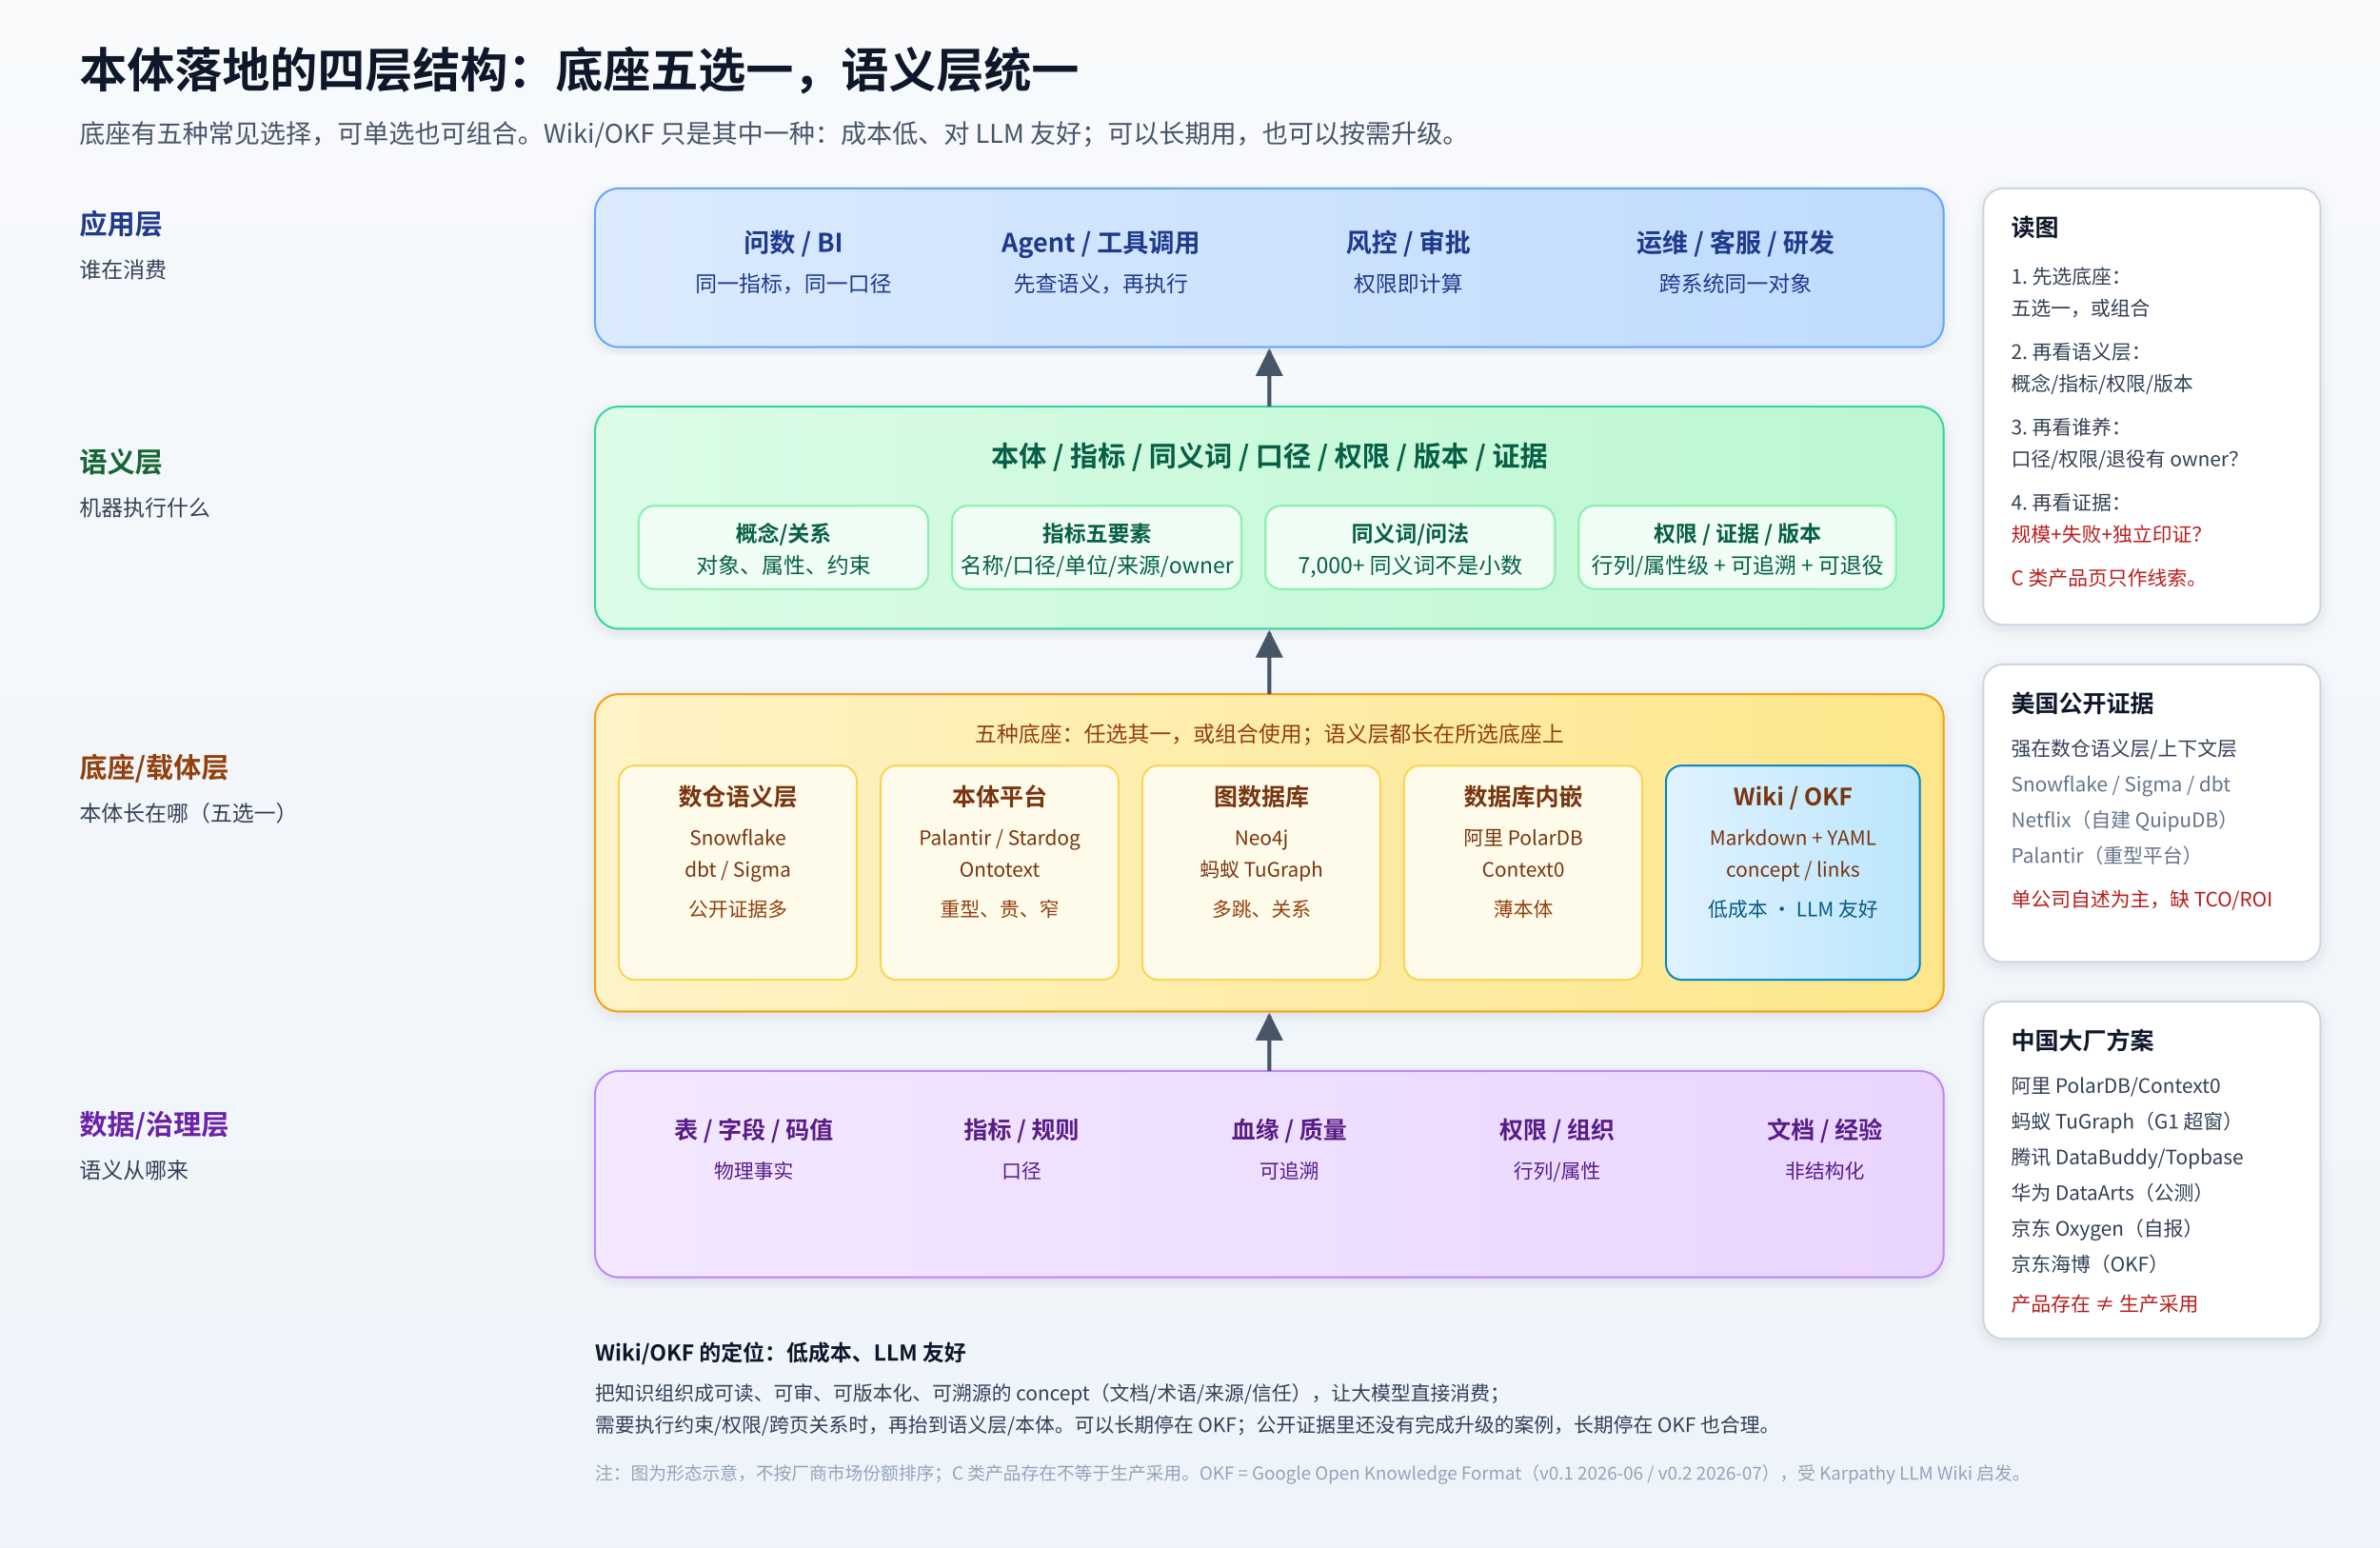
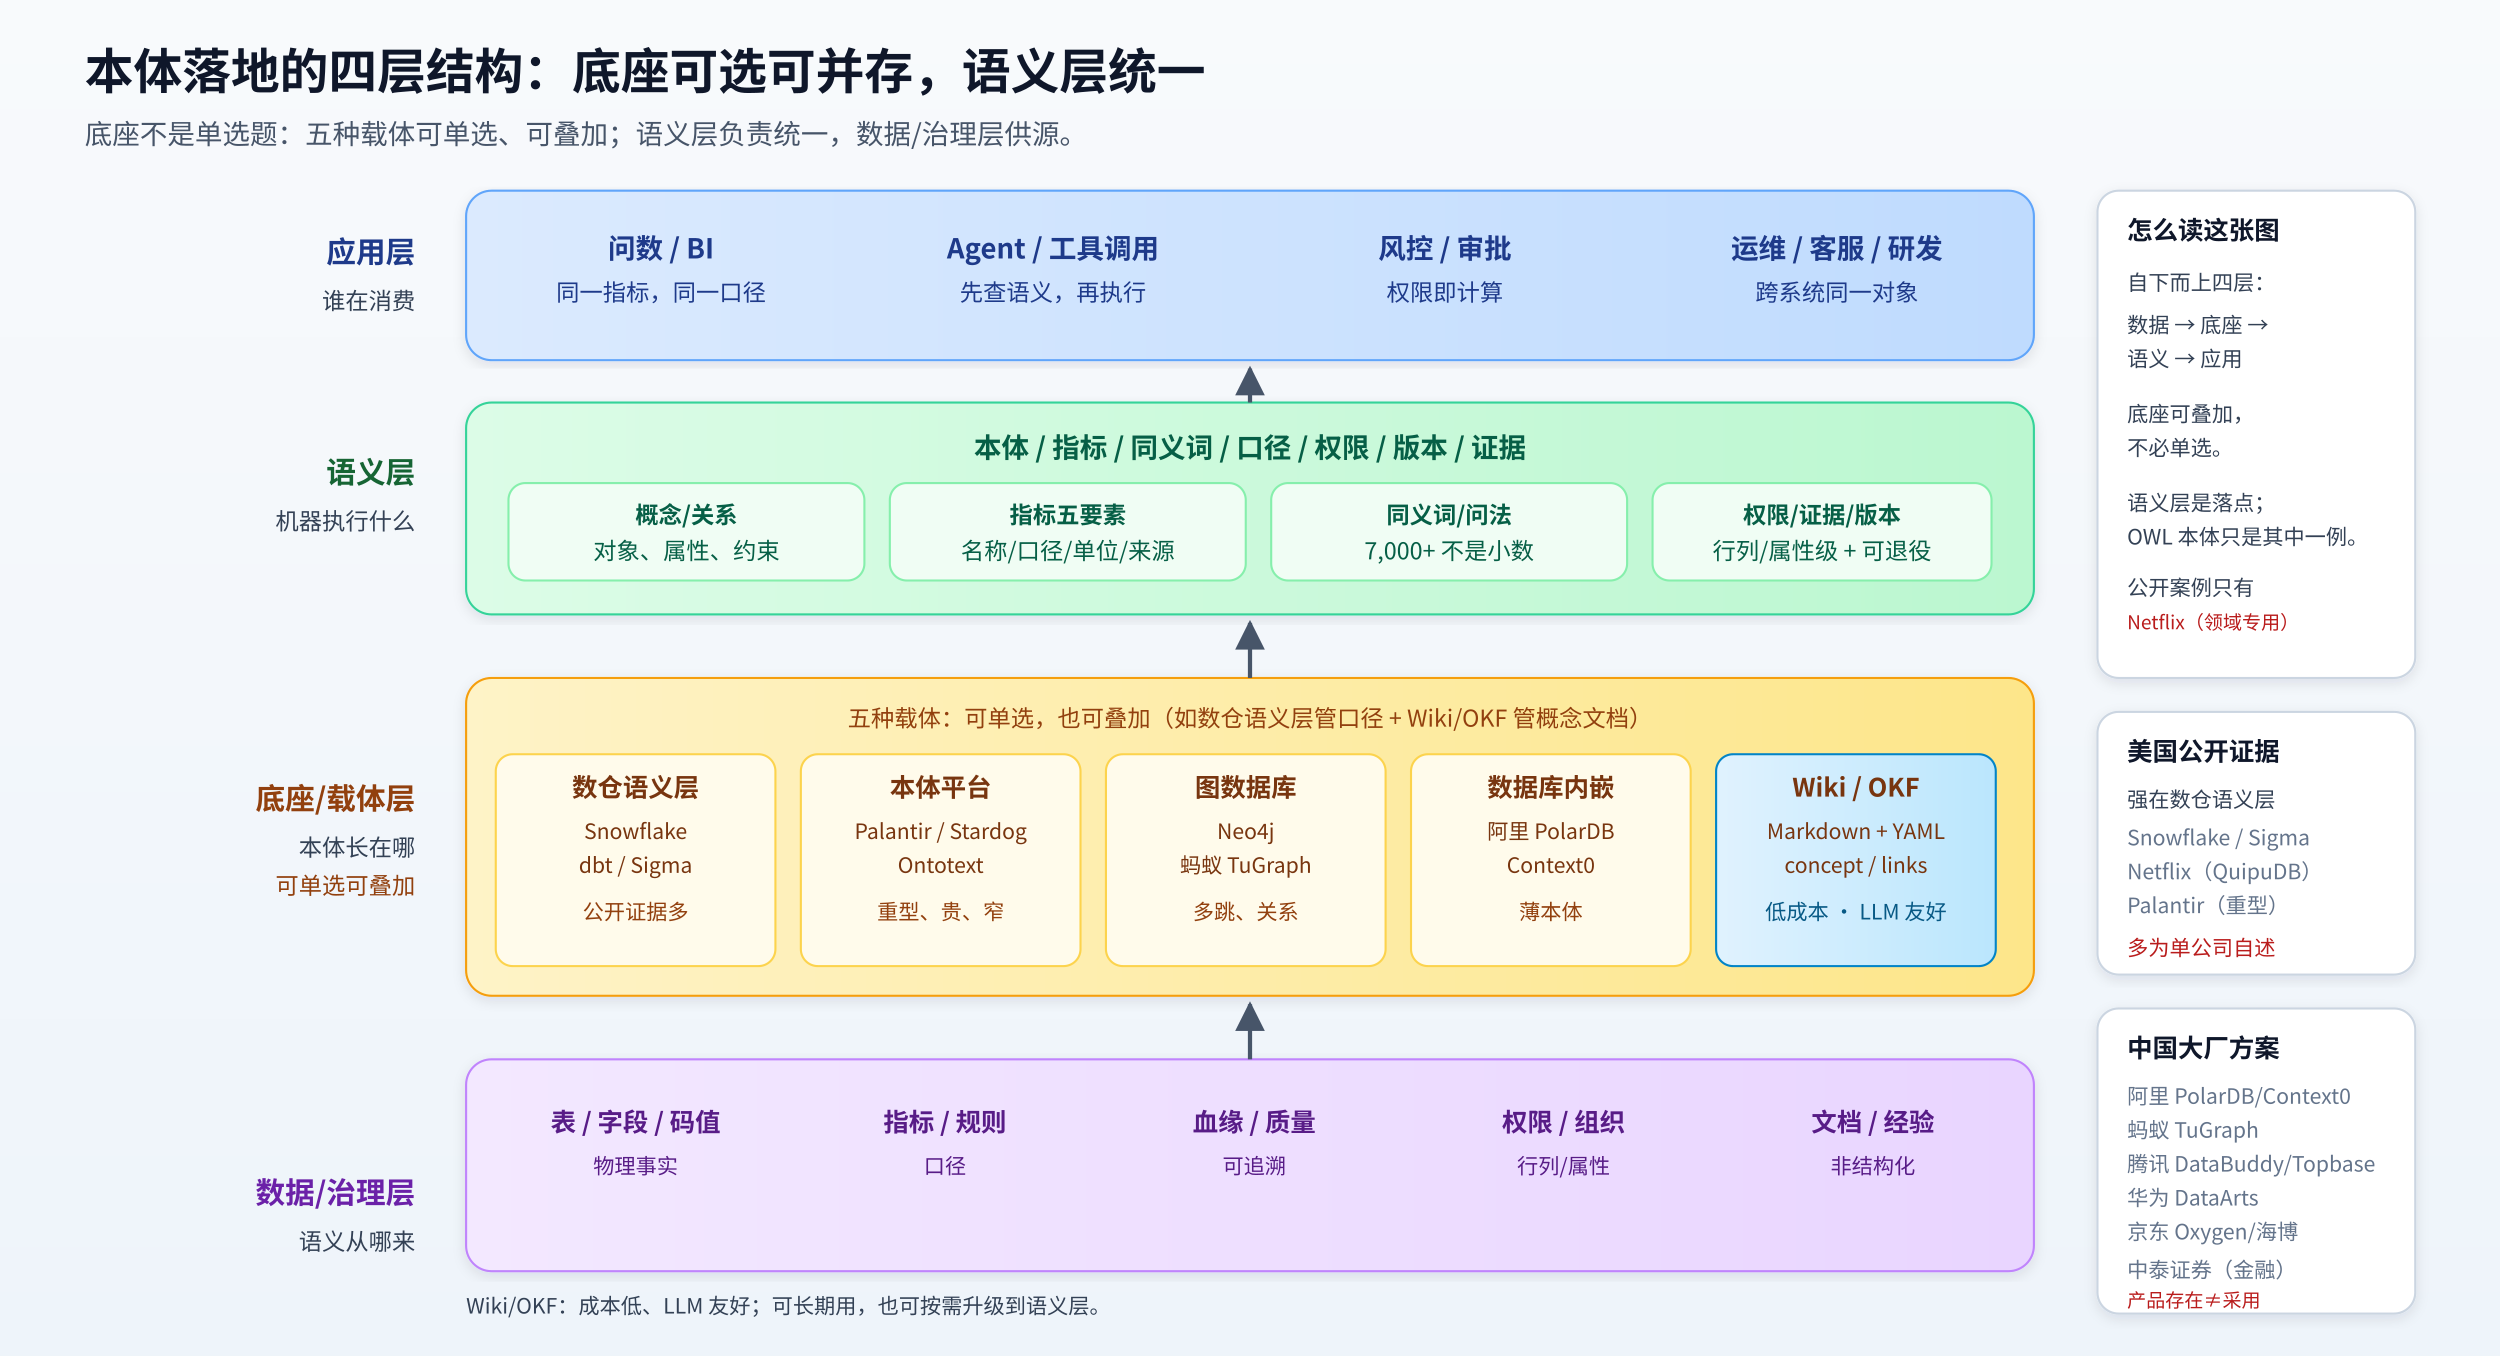
- <svg xmlns="http://www.w3.org/2000/svg" width="1200" height="780" viewBox="0 0 1200 780" role="img" aria-labelledby="title desc">
+ <svg xmlns="http://www.w3.org/2000/svg" width="1180" height="640" viewBox="0 0 1180 640" role="img" aria-labelledby="title desc">
  <defs>
    <linearGradient id="bg" x1="0" y1="0" x2="0" y2="1">
      <stop offset="0" stop-color="#f8fafc" />
      <stop offset="1" stop-color="#eef4fa" />
    </linearGradient>
    <linearGradient id="app" x1="0" y1="0" x2="1" y2="0">
      <stop offset="0" stop-color="#dbeafe" />
      <stop offset="1" stop-color="#bfdbfe" />
    </linearGradient>
    <linearGradient id="sem" x1="0" y1="0" x2="1" y2="0">
      <stop offset="0" stop-color="#dcfce7" />
      <stop offset="1" stop-color="#bbf7d0" />
    </linearGradient>
    <linearGradient id="plat" x1="0" y1="0" x2="1" y2="0">
      <stop offset="0" stop-color="#fef3c7" />
      <stop offset="1" stop-color="#fde68a" />
    </linearGradient>
    <linearGradient id="okf" x1="0" y1="0" x2="1" y2="0">
      <stop offset="0" stop-color="#e0f2fe" />
      <stop offset="1" stop-color="#bae6fd" />
    </linearGradient>
    <linearGradient id="data" x1="0" y1="0" x2="1" y2="0">
      <stop offset="0" stop-color="#f3e8ff" />
      <stop offset="1" stop-color="#e9d5ff" />
    </linearGradient>
    <filter id="shadow" x="-5%" y="-5%" width="110%" height="110%">
      <feDropShadow dx="0" dy="2" stdDeviation="3" flood-color="#0f172a" flood-opacity="0.10" />
    </filter>
    <marker id="arrow" viewBox="0 0 10 10" refX="9" refY="5" markerWidth="7" markerHeight="7" orient="auto-start-reverse">
      <path d="M 0 0 L 10 5 L 0 10 z" fill="#475569" />
    </marker>
  </defs>
-   <rect width="1200" height="780" fill="url(#bg)" />
-   <text x="40" y="44" font-family="PingFang SC, Noto Sans CJK SC, Microsoft YaHei, sans-serif" font-size="24" font-weight="700" fill="#0f172a">本体落地的四层结构：底座五选一，语义层统一</text>
-   <text x="40" y="72" font-family="PingFang SC, Noto Sans CJK SC, Microsoft YaHei, sans-serif" font-size="13" fill="#475569">底座有五种常见选择，可单选也可组合。Wiki/OKF 只是其中一种：成本低、对 LLM 友好；可以长期用，也可以按需升级。</text>
-   <g font-family="PingFang SC, Noto Sans CJK SC, Microsoft YaHei, sans-serif">
-     <text x="40" y="118" font-size="14" font-weight="700" fill="#1e3a8a">应用层</text>
-     <text x="40" y="140" font-size="11" fill="#334155">谁在消费</text>
-     <text x="40" y="238" font-size="14" font-weight="700" fill="#166534">语义层</text>
-     <text x="40" y="260" font-size="11" fill="#334155">机器执行什么</text>
-     <text x="40" y="392" font-size="14" font-weight="700" fill="#92400e">底座/载体层</text>
-     <text x="40" y="414" font-size="11" fill="#334155">本体长在哪（五选一）</text>
-     <text x="40" y="572" font-size="14" font-weight="700" fill="#6b21a8">数据/治理层</text>
-     <text x="40" y="594" font-size="11" fill="#334155">语义从哪来</text>
+   <rect width="1180" height="640" fill="url(#bg)" />
+   <text x="40" y="42" font-family="PingFang SC, Noto Sans CJK SC, Microsoft YaHei, sans-serif" font-size="23" font-weight="700" fill="#0f172a">本体落地的四层结构：底座可选可并存，语义层统一</text>
+   <text x="40" y="68" font-family="PingFang SC, Noto Sans CJK SC, Microsoft YaHei, sans-serif" font-size="13" fill="#475569">底座不是单选题：五种载体可单选、可叠加；语义层负责统一，数据/治理层供源。</text>
+   <g font-family="PingFang SC, Noto Sans CJK SC, Microsoft YaHei, sans-serif" text-anchor="end">
+     <text x="196" y="124" font-size="14" font-weight="700" fill="#1e3a8a">应用层</text>
+     <text x="196" y="146" font-size="11" fill="#334155">谁在消费</text>
+     <text x="196" y="228" font-size="14" font-weight="700" fill="#166534">语义层</text>
+     <text x="196" y="250" font-size="11" fill="#334155">机器执行什么</text>
+     <text x="196" y="382" font-size="14" font-weight="700" fill="#92400e">底座/载体层</text>
+     <text x="196" y="404" font-size="11" fill="#334155">本体长在哪</text>
+     <text x="196" y="422" font-size="11" fill="#92400e">可单选可叠加</text>
+     <text x="196" y="568" font-size="14" font-weight="700" fill="#6b21a8">数据/治理层</text>
+     <text x="196" y="590" font-size="11" fill="#334155">语义从哪来</text>
  </g>
-   <rect x="300" y="95" width="680" height="80" rx="12" fill="url(#app)" stroke="#60a5fa" filter="url(#shadow)" />
+   <rect x="220" y="90" width="740" height="80" rx="12" fill="url(#app)" stroke="#60a5fa" filter="url(#shadow)" />
  <g font-family="PingFang SC, Noto Sans CJK SC, Microsoft YaHei, sans-serif" font-size="13" fill="#1e3a8a" text-anchor="middle">
-     <text x="400" y="127" font-weight="700">问数 / BI</text>
-     <text x="400" y="147" font-size="11">同一指标，同一口径</text>
-     <text x="555" y="127" font-weight="700">Agent / 工具调用</text>
-     <text x="555" y="147" font-size="11">先查语义，再执行</text>
-     <text x="710" y="127" font-weight="700">风控 / 审批</text>
-     <text x="710" y="147" font-size="11">权限即计算</text>
-     <text x="875" y="127" font-weight="700">运维 / 客服 / 研发</text>
-     <text x="875" y="147" font-size="11">跨系统同一对象</text>
+     <text x="312" y="122" font-weight="700">问数 / BI</text>
+     <text x="312" y="142" font-size="11">同一指标，同一口径</text>
+     <text x="497" y="122" font-weight="700">Agent / 工具调用</text>
+     <text x="497" y="142" font-size="11">先查语义，再执行</text>
+     <text x="682" y="122" font-weight="700">风控 / 审批</text>
+     <text x="682" y="142" font-size="11">权限即计算</text>
+     <text x="867" y="122" font-weight="700">运维 / 客服 / 研发</text>
+     <text x="867" y="142" font-size="11">跨系统同一对象</text>
  </g>
-   <rect x="300" y="205" width="680" height="112" rx="12" fill="url(#sem)" stroke="#34d399" filter="url(#shadow)" />
+   <rect x="220" y="190" width="740" height="100" rx="12" fill="url(#sem)" stroke="#34d399" filter="url(#shadow)" />
  <g font-family="PingFang SC, Noto Sans CJK SC, Microsoft YaHei, sans-serif" text-anchor="middle">
-     <text x="640" y="235" font-size="14" font-weight="700" fill="#065f46">本体 / 指标 / 同义词 / 口径 / 权限 / 版本 / 证据</text>
+     <text x="590" y="216" font-size="13" font-weight="700" fill="#065f46">本体 / 指标 / 同义词 / 口径 / 权限 / 版本 / 证据</text>
    <g font-size="11" fill="#065f46">
-       <rect x="322" y="255" width="146" height="42" rx="8" fill="#f0fdf4" stroke="#86efac" />
-       <text x="395" y="273" font-weight="700">概念/关系</text>
-       <text x="395" y="289">对象、属性、约束</text>
-       <rect x="480" y="255" width="146" height="42" rx="8" fill="#f0fdf4" stroke="#86efac" />
-       <text x="553" y="273" font-weight="700">指标五要素</text>
-       <text x="553" y="289">名称/口径/单位/来源/owner</text>
-       <rect x="638" y="255" width="146" height="42" rx="8" fill="#f0fdf4" stroke="#86efac" />
-       <text x="711" y="273" font-weight="700">同义词/问法</text>
-       <text x="711" y="289">7,000+ 同义词不是小数</text>
-       <rect x="796" y="255" width="160" height="42" rx="8" fill="#f0fdf4" stroke="#86efac" />
-       <text x="876" y="273" font-weight="700">权限 / 证据 / 版本</text>
-       <text x="876" y="289">行列/属性级 + 可追溯 + 可退役</text>
+       <rect x="240" y="228" width="168" height="46" rx="8" fill="#f0fdf4" stroke="#86efac" />
+       <text x="324" y="247" font-weight="700">概念/关系</text>
+       <text x="324" y="264">对象、属性、约束</text>
+       <rect x="420" y="228" width="168" height="46" rx="8" fill="#f0fdf4" stroke="#86efac" />
+       <text x="504" y="247" font-weight="700">指标五要素</text>
+       <text x="504" y="264">名称/口径/单位/来源</text>
+       <rect x="600" y="228" width="168" height="46" rx="8" fill="#f0fdf4" stroke="#86efac" />
+       <text x="684" y="247" font-weight="700">同义词/问法</text>
+       <text x="684" y="264">7,000+ 不是小数</text>
+       <rect x="780" y="228" width="160" height="46" rx="8" fill="#f0fdf4" stroke="#86efac" />
+       <text x="860" y="247" font-weight="700">权限/证据/版本</text>
+       <text x="860" y="264">行列/属性级 + 可退役</text>
    </g>
  </g>
-   <rect x="300" y="350" width="680" height="160" rx="12" fill="url(#plat)" stroke="#f59e0b" filter="url(#shadow)" />
-   <text x="640" y="374" font-family="PingFang SC, Noto Sans CJK SC, Microsoft YaHei, sans-serif" font-size="11" fill="#92400e" text-anchor="middle">五种底座：任选其一，或组合使用；语义层都长在所选底座上</text>
+   <rect x="220" y="320" width="740" height="150" rx="12" fill="url(#plat)" stroke="#f59e0b" filter="url(#shadow)" />
+   <text x="590" y="343" font-family="PingFang SC, Noto Sans CJK SC, Microsoft YaHei, sans-serif" font-size="11" fill="#92400e" text-anchor="middle">五种载体：可单选，也可叠加（如数仓语义层管口径 + Wiki/OKF 管概念文档）</text>
  <g font-family="PingFang SC, Noto Sans CJK SC, Microsoft YaHei, sans-serif" font-size="10" fill="#78350f" text-anchor="middle">
-     <rect x="312" y="386" width="120" height="108" rx="8" fill="#fffbeb" stroke="#fcd34d" />
-     <text x="372" y="406" font-size="12" font-weight="700">数仓语义层</text>
-     <text x="372" y="426">Snowflake</text>
-     <text x="372" y="442">dbt / Sigma</text>
-     <text x="372" y="462" fill="#92400e">公开证据多</text>
-     <rect x="444" y="386" width="120" height="108" rx="8" fill="#fffbeb" stroke="#fcd34d" />
-     <text x="504" y="406" font-size="12" font-weight="700">本体平台</text>
-     <text x="504" y="426">Palantir / Stardog</text>
-     <text x="504" y="442">Ontotext</text>
-     <text x="504" y="462" fill="#92400e">重型、贵、窄</text>
-     <rect x="576" y="386" width="120" height="108" rx="8" fill="#fffbeb" stroke="#fcd34d" />
-     <text x="636" y="406" font-size="12" font-weight="700">图数据库</text>
-     <text x="636" y="426">Neo4j</text>
-     <text x="636" y="442">蚂蚁 TuGraph</text>
-     <text x="636" y="462" fill="#92400e">多跳、关系</text>
-     <rect x="708" y="386" width="120" height="108" rx="8" fill="#fffbeb" stroke="#fcd34d" />
-     <text x="768" y="406" font-size="12" font-weight="700">数据库内嵌</text>
-     <text x="768" y="426">阿里 PolarDB</text>
-     <text x="768" y="442">Context0</text>
-     <text x="768" y="462" fill="#92400e">薄本体</text>
-     <rect x="840" y="386" width="128" height="108" rx="8" fill="url(#okf)" stroke="#0284c7" />
-     <text x="904" y="406" font-size="12" font-weight="700">Wiki / OKF</text>
-     <text x="904" y="426">Markdown + YAML</text>
-     <text x="904" y="442">concept / links</text>
-     <text x="904" y="462" fill="#075985">低成本 · LLM 友好</text>
+     <rect x="234" y="356" width="132" height="100" rx="8" fill="#fffbeb" stroke="#fcd34d" />
+     <text x="300" y="376" font-size="12" font-weight="700">数仓语义层</text>
+     <text x="300" y="396">Snowflake</text>
+     <text x="300" y="412">dbt / Sigma</text>
+     <text x="300" y="434" fill="#92400e">公开证据多</text>
+     <rect x="378" y="356" width="132" height="100" rx="8" fill="#fffbeb" stroke="#fcd34d" />
+     <text x="444" y="376" font-size="12" font-weight="700">本体平台</text>
+     <text x="444" y="396">Palantir / Stardog</text>
+     <text x="444" y="412">Ontotext</text>
+     <text x="444" y="434" fill="#92400e">重型、贵、窄</text>
+     <rect x="522" y="356" width="132" height="100" rx="8" fill="#fffbeb" stroke="#fcd34d" />
+     <text x="588" y="376" font-size="12" font-weight="700">图数据库</text>
+     <text x="588" y="396">Neo4j</text>
+     <text x="588" y="412">蚂蚁 TuGraph</text>
+     <text x="588" y="434" fill="#92400e">多跳、关系</text>
+     <rect x="666" y="356" width="132" height="100" rx="8" fill="#fffbeb" stroke="#fcd34d" />
+     <text x="732" y="376" font-size="12" font-weight="700">数据库内嵌</text>
+     <text x="732" y="396">阿里 PolarDB</text>
+     <text x="732" y="412">Context0</text>
+     <text x="732" y="434" fill="#92400e">薄本体</text>
+     <rect x="810" y="356" width="132" height="100" rx="8" fill="url(#okf)" stroke="#0284c7" />
+     <text x="876" y="376" font-size="12" font-weight="700">Wiki / OKF</text>
+     <text x="876" y="396">Markdown + YAML</text>
+     <text x="876" y="412">concept / links</text>
+     <text x="876" y="434" fill="#075985">低成本 · LLM 友好</text>
  </g>
-   <rect x="300" y="540" width="680" height="104" rx="12" fill="url(#data)" stroke="#c084fc" filter="url(#shadow)" />
+   <rect x="220" y="500" width="740" height="100" rx="12" fill="url(#data)" stroke="#c084fc" filter="url(#shadow)" />
  <g font-family="PingFang SC, Noto Sans CJK SC, Microsoft YaHei, sans-serif" font-size="12" fill="#581c87" text-anchor="middle">
-     <text x="380" y="574" font-weight="700">表 / 字段 / 码值</text>
-     <text x="380" y="594" font-size="10">物理事实</text>
-     <text x="515" y="574" font-weight="700">指标 / 规则</text>
-     <text x="515" y="594" font-size="10">口径</text>
-     <text x="650" y="574" font-weight="700">血缘 / 质量</text>
-     <text x="650" y="594" font-size="10">可追溯</text>
-     <text x="785" y="574" font-weight="700">权限 / 组织</text>
-     <text x="785" y="594" font-size="10">行列/属性</text>
-     <text x="920" y="574" font-weight="700">文档 / 经验</text>
-     <text x="920" y="594" font-size="10">非结构化</text>
+     <text x="300" y="534" font-weight="700">表 / 字段 / 码值</text>
+     <text x="300" y="554" font-size="10">物理事实</text>
+     <text x="446" y="534" font-weight="700">指标 / 规则</text>
+     <text x="446" y="554" font-size="10">口径</text>
+     <text x="592" y="534" font-weight="700">血缘 / 质量</text>
+     <text x="592" y="554" font-size="10">可追溯</text>
+     <text x="738" y="534" font-weight="700">权限 / 组织</text>
+     <text x="738" y="554" font-size="10">行列/属性</text>
+     <text x="884" y="534" font-weight="700">文档 / 经验</text>
+     <text x="884" y="554" font-size="10">非结构化</text>
  </g>
  <g stroke="#475569" stroke-width="2" marker-end="url(#arrow)" fill="none">
-     <line x1="640" y1="540" x2="640" y2="512" />
-     <line x1="640" y1="350" x2="640" y2="319" />
-     <line x1="640" y1="205" x2="640" y2="177" />
+     <line x1="590" y1="500" x2="590" y2="474" />
+     <line x1="590" y1="320" x2="590" y2="294" />
+     <line x1="590" y1="190" x2="590" y2="174" />
  </g>
+   <text x="220" y="620" font-family="PingFang SC, Noto Sans CJK SC, Microsoft YaHei, sans-serif" font-size="10" fill="#334155">Wiki/OKF：成本低、LLM 友好；可长期用，也可按需升级到语义层。</text>
  <g font-family="PingFang SC, Noto Sans CJK SC, Microsoft YaHei, sans-serif">
-     <text x="300" y="686" font-size="11" fill="#0f172a" font-weight="700">Wiki/OKF 的定位：低成本、LLM 友好</text>
-     <text x="300" y="706" font-size="10" fill="#334155">把知识组织成可读、可审、可版本化、可溯源的 concept（文档/术语/来源/信任），让大模型直接消费；</text>
-     <text x="300" y="722" font-size="10" fill="#334155">需要执行约束/权限/跨页关系时，再抬到语义层/本体。可以长期停在 OKF；公开证据里还没有完成升级的案例，长期停在 OKF 也合理。</text>
-     <text x="300" y="746" font-size="9" fill="#94a3b8">注：图为形态示意，不按厂商市场份额排序；C 类产品存在不等于生产采用。OKF = Google Open Knowledge Format（v0.1 2026-06 / v0.2 2026-07），受 Karpathy LLM Wiki 启发。</text>
-   </g>
-   <g font-family="PingFang SC, Noto Sans CJK SC, Microsoft YaHei, sans-serif">
-     <rect x="1000" y="95" width="170" height="220" rx="10" fill="#ffffff" stroke="#cbd5e1" filter="url(#shadow)" />
-     <text x="1014" y="119" font-size="12" font-weight="700" fill="#0f172a">读图</text>
-     <text x="1014" y="143" font-size="10" fill="#334155">1. 先选底座：</text>
-     <text x="1014" y="159" font-size="10" fill="#334155">   五选一，或组合</text>
-     <text x="1014" y="181" font-size="10" fill="#334155">2. 再看语义层：</text>
-     <text x="1014" y="197" font-size="10" fill="#334155">   概念/指标/权限/版本</text>
-     <text x="1014" y="219" font-size="10" fill="#334155">3. 再看谁养：</text>
-     <text x="1014" y="235" font-size="10" fill="#334155">   口径/权限/退役有 owner？</text>
-     <text x="1014" y="257" font-size="10" fill="#334155">4. 再看证据：</text>
-     <text x="1014" y="273" font-size="10" fill="#b91c1c">   规模+失败+独立印证？</text>
-     <text x="1014" y="295" font-size="10" fill="#b91c1c">C 类产品页只作线索。</text>
-     <rect x="1000" y="335" width="170" height="150" rx="10" fill="#ffffff" stroke="#cbd5e1" filter="url(#shadow)" />
-     <text x="1014" y="359" font-size="12" font-weight="700" fill="#0f172a">美国公开证据</text>
-     <text x="1014" y="381" font-size="10" fill="#334155">强在数仓语义层/上下文层</text>
-     <text x="1014" y="399" font-size="10" fill="#64748b">Snowflake / Sigma / dbt</text>
-     <text x="1014" y="417" font-size="10" fill="#64748b">Netflix（自建 QuipuDB）</text>
-     <text x="1014" y="435" font-size="10" fill="#64748b">Palantir（重型平台）</text>
-     <text x="1014" y="457" font-size="10" fill="#b91c1c">单公司自述为主，缺 TCO/ROI</text>
-     <rect x="1000" y="505" width="170" height="170" rx="10" fill="#ffffff" stroke="#cbd5e1" filter="url(#shadow)" />
-     <text x="1014" y="529" font-size="12" font-weight="700" fill="#0f172a">中国大厂方案</text>
-     <text x="1014" y="551" font-size="10" fill="#334155">阿里 PolarDB/Context0</text>
-     <text x="1014" y="569" font-size="10" fill="#334155">蚂蚁 TuGraph（G1 超窗）</text>
-     <text x="1014" y="587" font-size="10" fill="#334155">腾讯 DataBuddy/Topbase</text>
-     <text x="1014" y="605" font-size="10" fill="#334155">华为 DataArts（公测）</text>
-     <text x="1014" y="623" font-size="10" fill="#334155">京东 Oxygen（自报）</text>
-     <text x="1014" y="641" font-size="10" fill="#334155">京东海博（OKF）</text>
-     <text x="1014" y="661" font-size="10" fill="#b91c1c">产品存在 ≠ 生产采用</text>
+     <rect x="990" y="90" width="150" height="230" rx="10" fill="#ffffff" stroke="#cbd5e1" filter="url(#shadow)" />
+     <text x="1004" y="113" font-size="12" font-weight="700" fill="#0f172a">怎么读这张图</text>
+     <text x="1004" y="137" font-size="10" fill="#334155">自下而上四层：</text>
+     <text x="1004" y="157" font-size="10" fill="#334155">数据 → 底座 →</text>
+     <text x="1004" y="173" font-size="10" fill="#334155">语义 → 应用</text>
+     <text x="1004" y="199" font-size="10" fill="#334155">底座可叠加，</text>
+     <text x="1004" y="215" font-size="10" fill="#334155">不必单选。</text>
+     <text x="1004" y="241" font-size="10" fill="#334155">语义层是落点；</text>
+     <text x="1004" y="257" font-size="10" fill="#334155">OWL 本体只是其中一例。</text>
+     <text x="1004" y="281" font-size="10" fill="#334155">公开案例只有</text>
+     <text x="1004" y="297" font-size="9" fill="#b91c1c">Netflix（领域专用）</text>
+     <rect x="990" y="336" width="150" height="124" rx="10" fill="#ffffff" stroke="#cbd5e1" filter="url(#shadow)" />
+     <text x="1004" y="359" font-size="12" font-weight="700" fill="#0f172a">美国公开证据</text>
+     <text x="1004" y="381" font-size="10" fill="#334155">强在数仓语义层</text>
+     <text x="1004" y="399" font-size="10" fill="#64748b">Snowflake / Sigma</text>
+     <text x="1004" y="415" font-size="10" fill="#64748b">Netflix（QuipuDB）</text>
+     <text x="1004" y="431" font-size="10" fill="#64748b">Palantir（重型）</text>
+     <text x="1004" y="451" font-size="10" fill="#b91c1c">多为单公司自述</text>
+     <rect x="990" y="476" width="150" height="144" rx="10" fill="#ffffff" stroke="#cbd5e1" filter="url(#shadow)" />
+     <text x="1004" y="499" font-size="12" font-weight="700" fill="#0f172a">中国大厂方案</text>
+     <text x="1004" y="521" font-size="10" fill="#64748b">阿里 PolarDB/Context0</text>
+     <text x="1004" y="537" font-size="10" fill="#64748b">蚂蚁 TuGraph</text>
+     <text x="1004" y="553" font-size="10" fill="#64748b">腾讯 DataBuddy/Topbase</text>
+     <text x="1004" y="569" font-size="10" fill="#64748b">华为 DataArts</text>
+     <text x="1004" y="585" font-size="10" fill="#64748b">京东 Oxygen/海博</text>
+     <text x="1004" y="603" font-size="10" fill="#64748b">中泰证券（金融）</text>
+     <text x="1004" y="617" font-size="9" fill="#b91c1c">产品存在≠采用</text>
  </g>
</svg>
